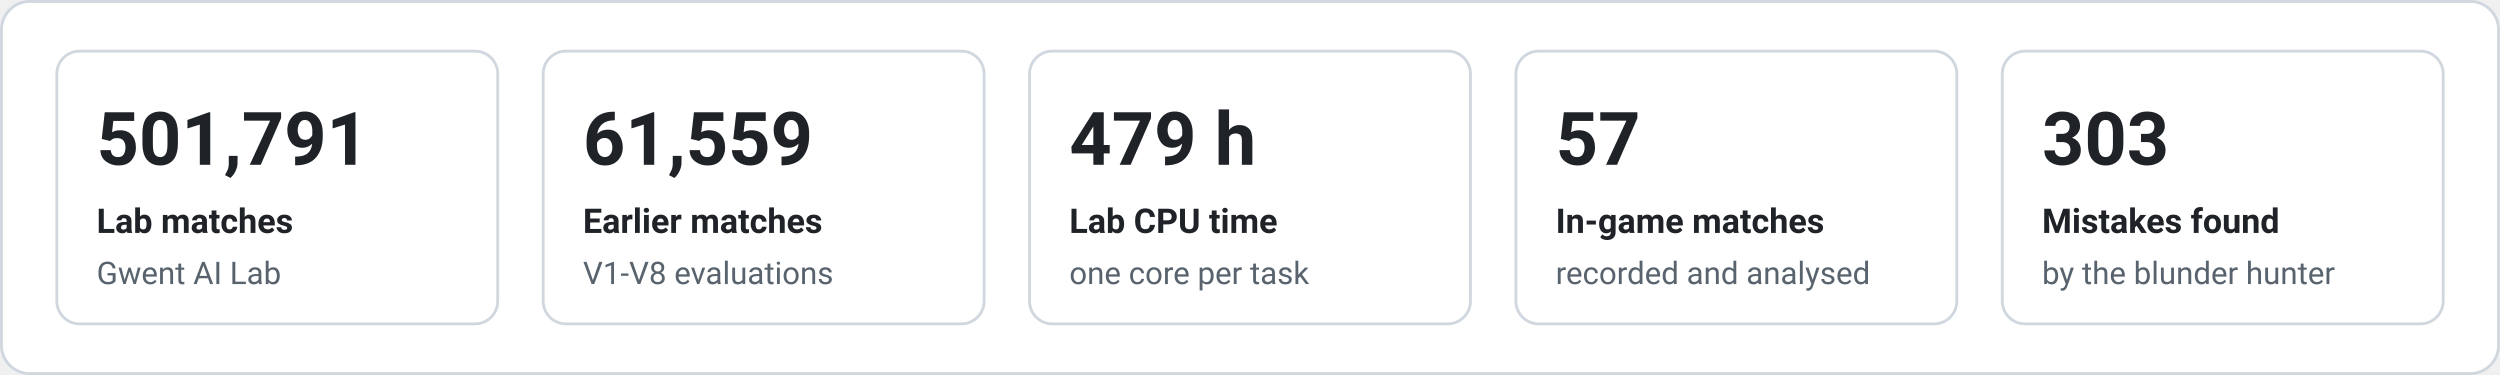
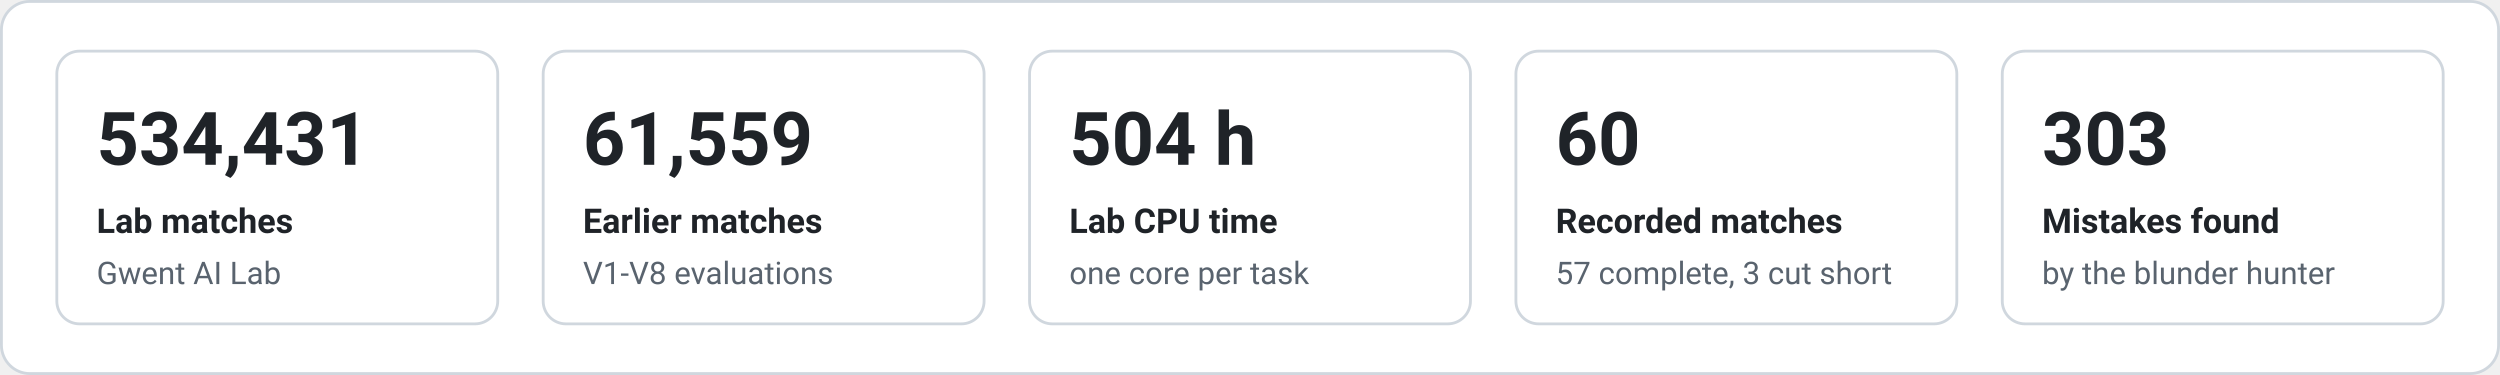
<svg xmlns="http://www.w3.org/2000/svg" width="880" height="132" viewBox="0 0 880 132" font-family="system-ui,-apple-system,'Segoe UI',Roboto,Helvetica,Arial,sans-serif" role="img" aria-label="Key figures">
  <rect x="0.5" y="0.5" width="879" height="131" rx="10" fill="#ffffff" stroke="#d0d7de" />
  <rect x="20.0" y="18" width="155.2" height="96" rx="8" fill="none" stroke="#d0d7de" />
-   <text x="34.0" y="58.0" fill="#1f2328" font-size="26" font-weight="700" text-anchor="start">501,791</text>
+   <text x="34.0" y="58.0" fill="#1f2328" font-size="26" font-weight="700" text-anchor="start">534,431</text>
  <text x="34.0" y="82.0" fill="#1f2328" font-size="12" font-weight="600" text-anchor="start">Lab matches</text>
  <text x="34.0" y="100.0" fill="#59636e" font-size="11" font-weight="400" text-anchor="start">Gwent AI Lab</text>
  <rect x="191.2" y="18" width="155.2" height="96" rx="8" fill="none" stroke="#d0d7de" />
  <text x="205.2" y="58.0" fill="#1f2328" font-size="26" font-weight="700" text-anchor="start">61,559</text>
  <text x="205.2" y="82.0" fill="#1f2328" font-size="12" font-weight="600" text-anchor="start">Earlier matches</text>
  <text x="205.2" y="100.0" fill="#59636e" font-size="11" font-weight="400" text-anchor="start">V1-V8 evaluations</text>
  <rect x="362.4" y="18" width="155.2" height="96" rx="8" fill="none" stroke="#d0d7de" />
-   <text x="376.4" y="58.0" fill="#1f2328" font-size="26" font-weight="700" text-anchor="start">479 h</text>
+   <text x="376.4" y="58.0" fill="#1f2328" font-size="26" font-weight="700" text-anchor="start">504 h</text>
  <text x="376.4" y="82.0" fill="#1f2328" font-size="12" font-weight="600" text-anchor="start">Lab CPU time</text>
  <text x="376.4" y="100.0" fill="#59636e" font-size="11" font-weight="400" text-anchor="start">one core per task</text>
  <rect x="533.6" y="18" width="155.2" height="96" rx="8" fill="none" stroke="#d0d7de" />
-   <text x="547.6" y="58.0" fill="#1f2328" font-size="26" font-weight="700" text-anchor="start">57</text>
-   <text x="547.6" y="82.0" fill="#1f2328" font-size="12" font-weight="600" text-anchor="start">In-game matches</text>
-   <text x="547.6" y="100.0" fill="#59636e" font-size="11" font-weight="400" text-anchor="start">recorded and analysed</text>
+   <text x="547.6" y="58.0" fill="#1f2328" font-size="26" font-weight="700" text-anchor="start">60</text>
+   <text x="547.6" y="82.0" fill="#1f2328" font-size="12" font-weight="600" text-anchor="start">Recorded matches</text>
+   <text x="547.6" y="100.0" fill="#59636e" font-size="11" font-weight="400" text-anchor="start">57 complete, 3 cut short</text>
  <rect x="704.8" y="18" width="155.2" height="96" rx="8" fill="none" stroke="#d0d7de" />
  <text x="718.8" y="58.0" fill="#1f2328" font-size="26" font-weight="700" text-anchor="start">303</text>
  <text x="718.8" y="82.0" fill="#1f2328" font-size="12" font-weight="600" text-anchor="start">Mistakes found</text>
  <text x="718.8" y="100.0" fill="#59636e" font-size="11" font-weight="400" text-anchor="start">by the blunder hunter</text>
</svg>
